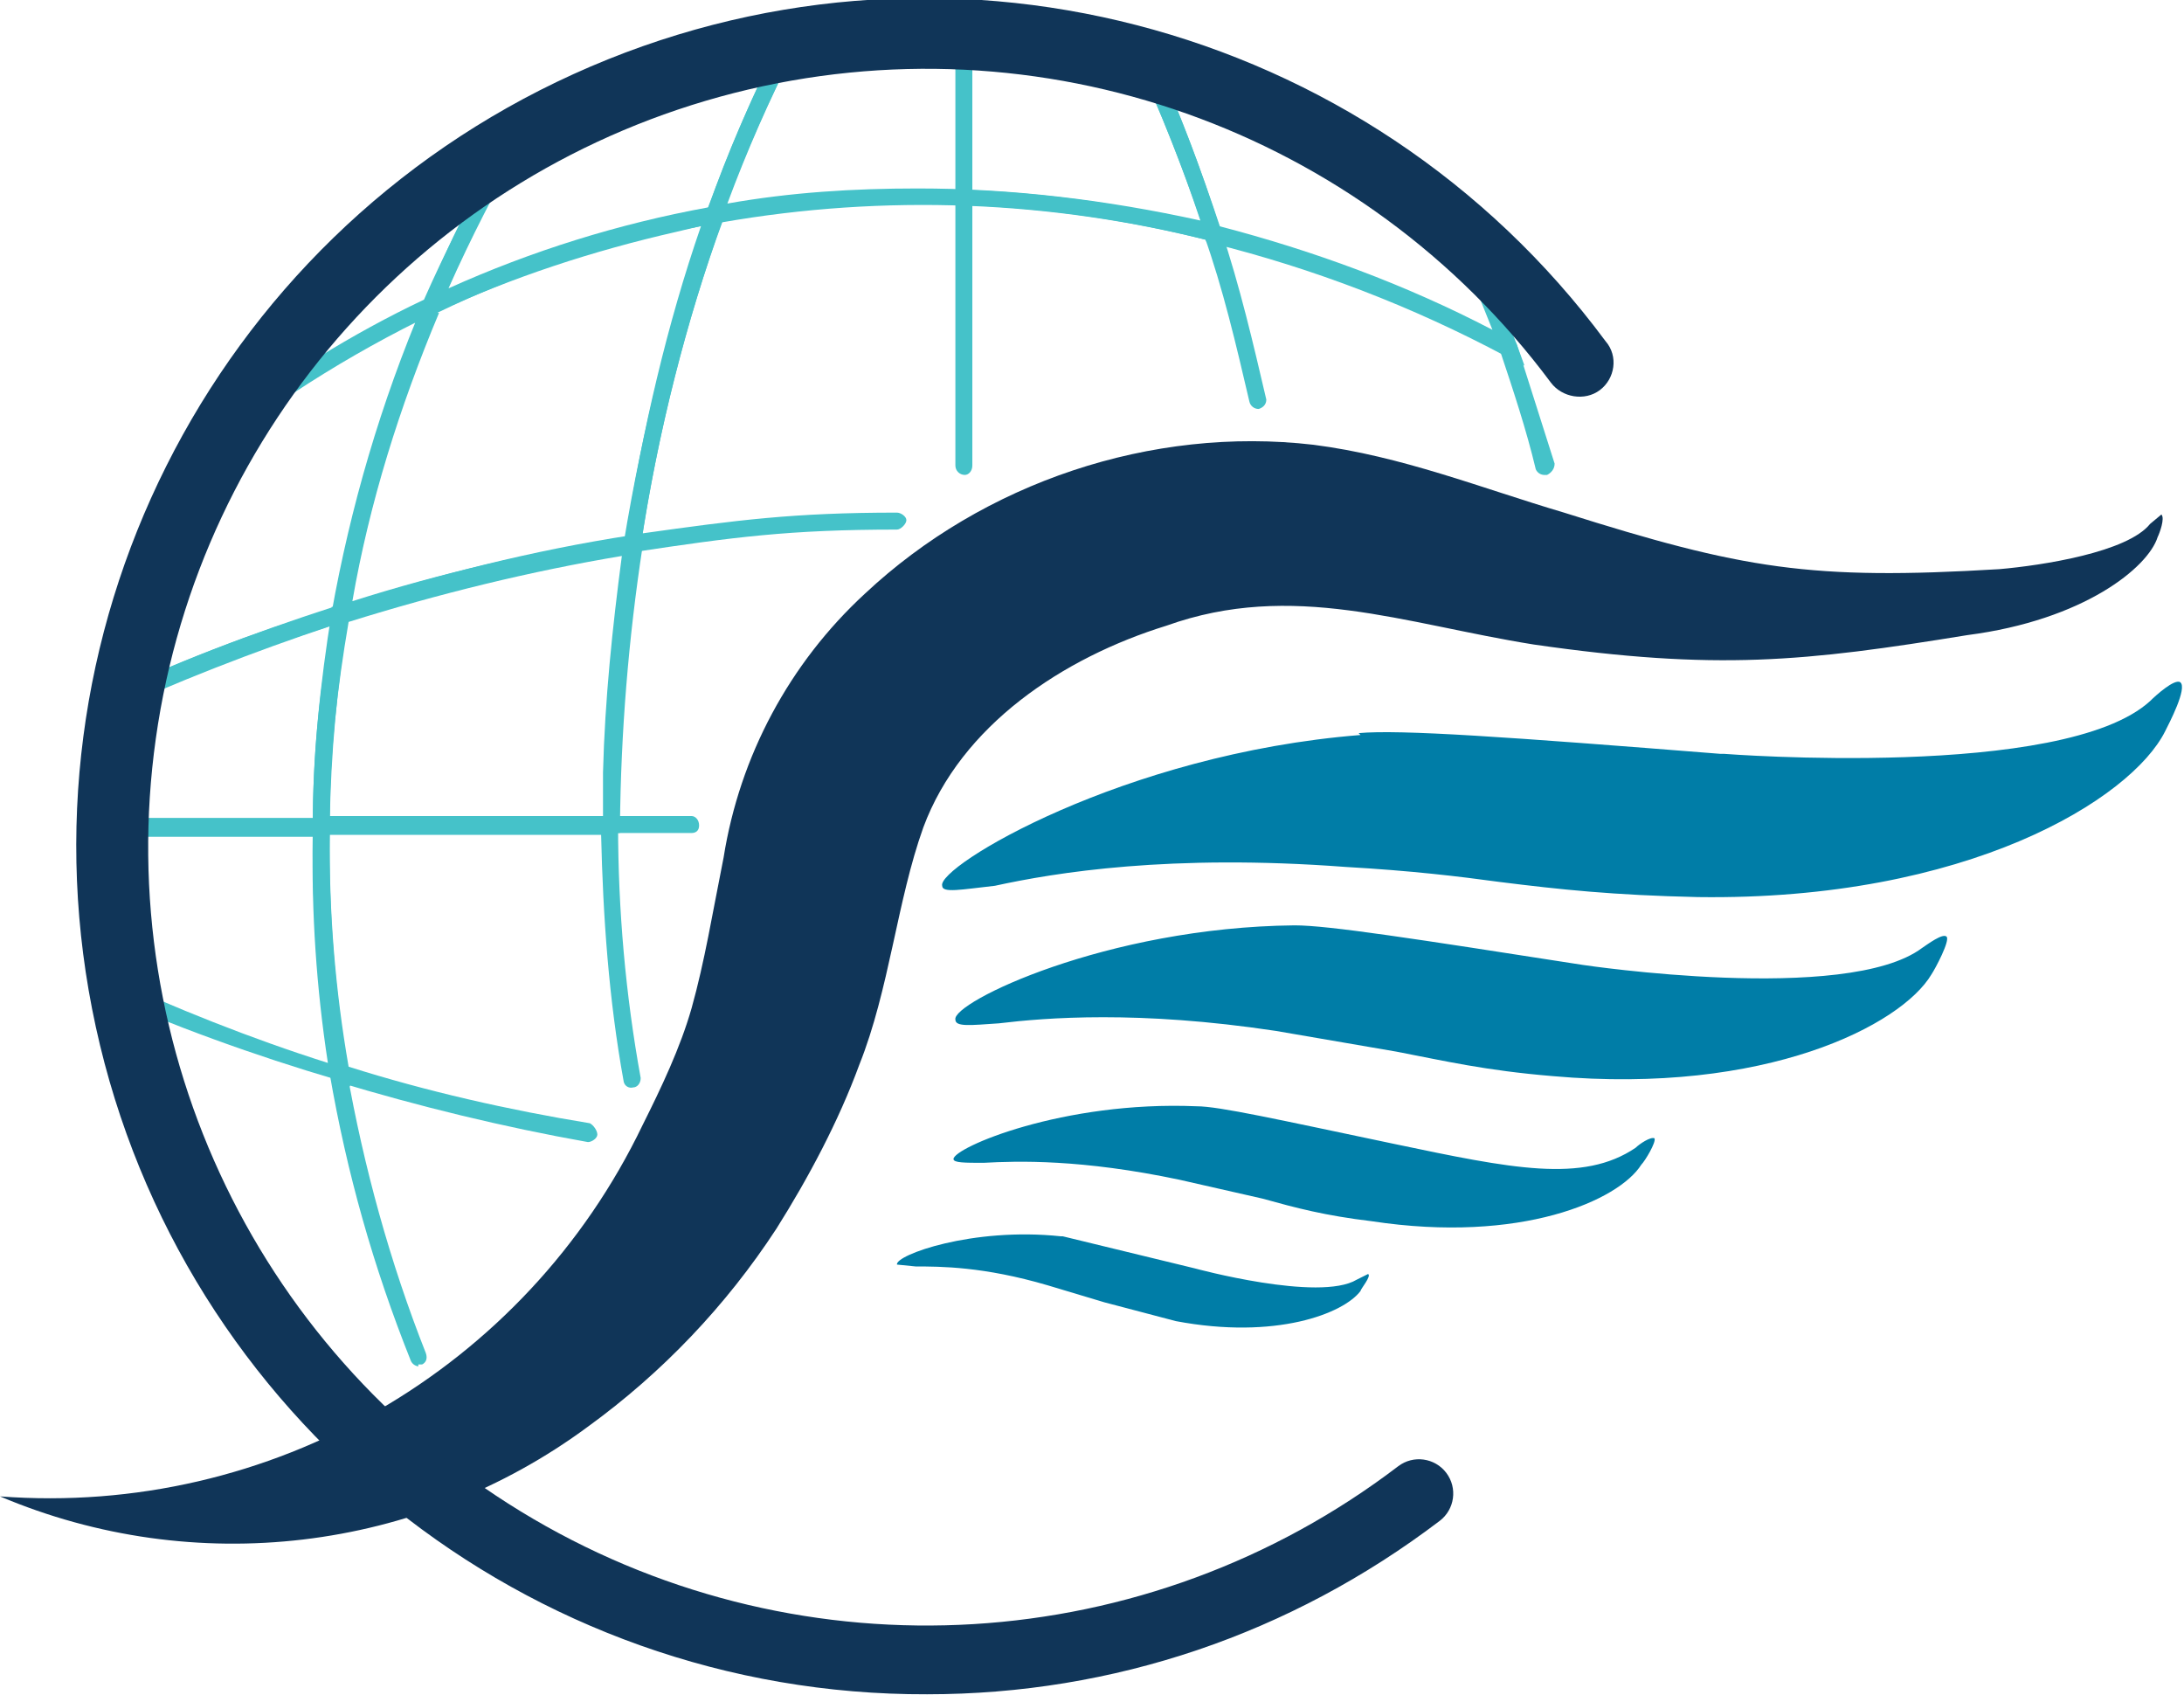
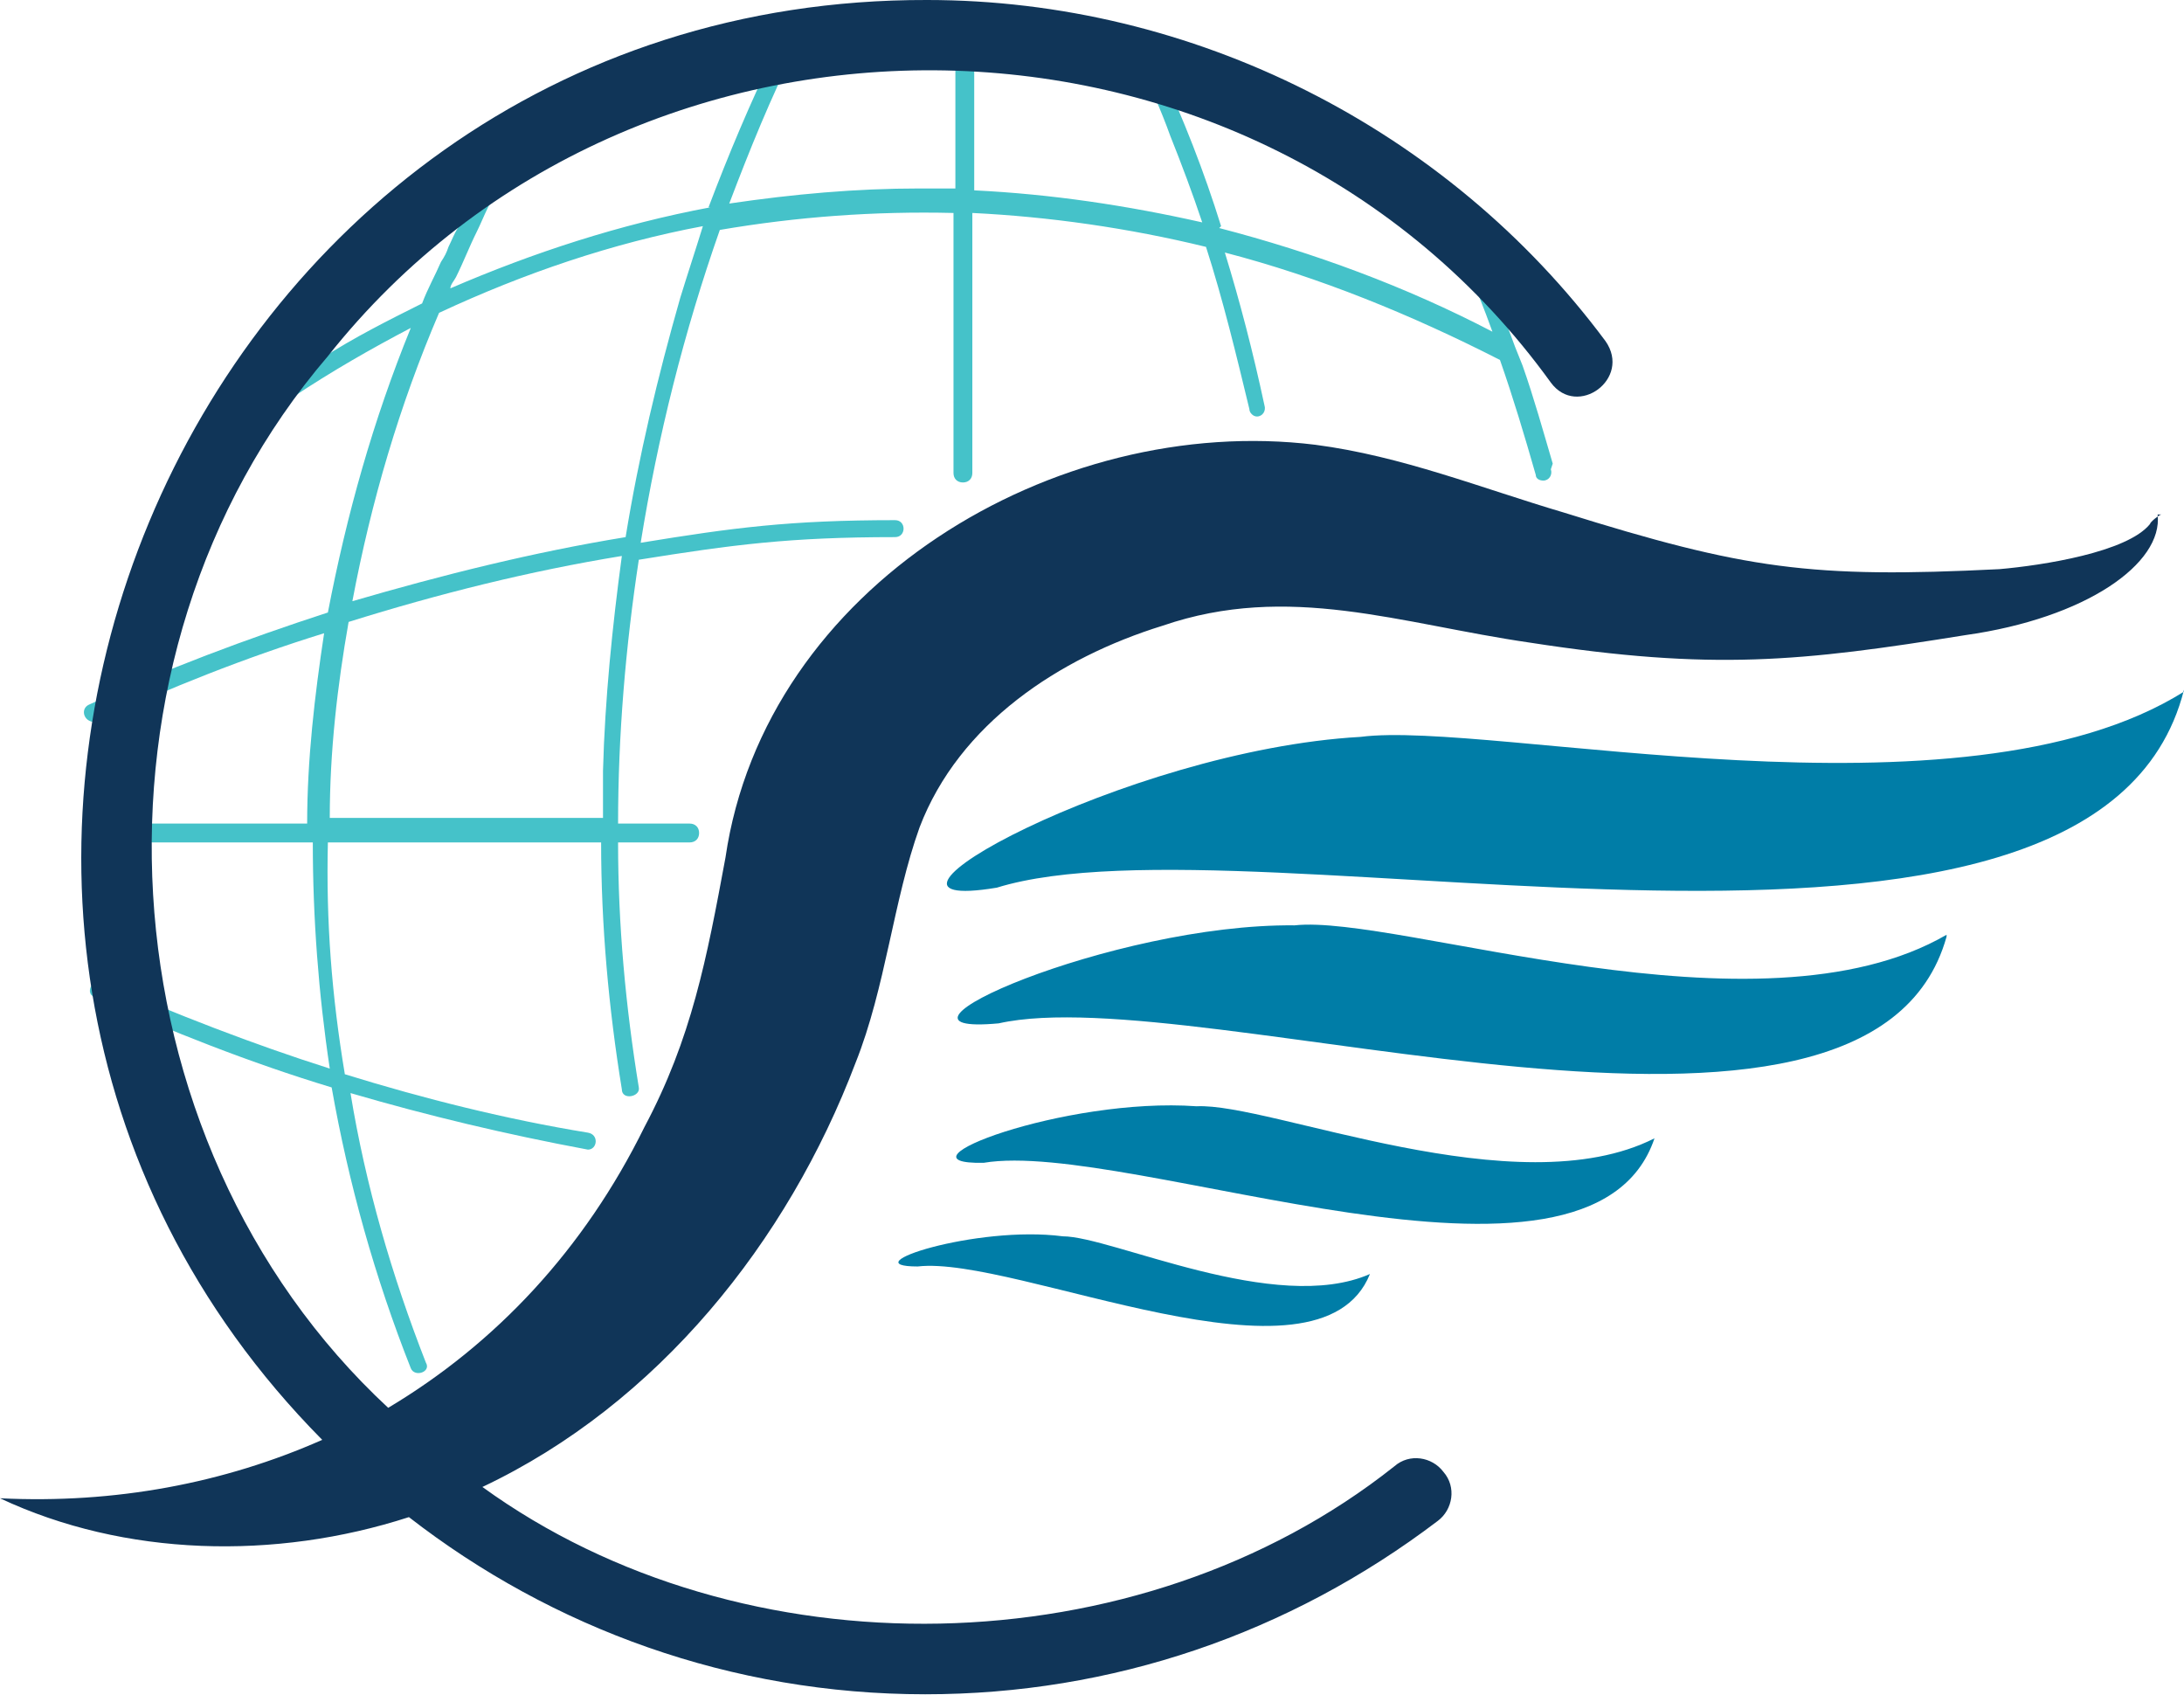
- <svg xmlns="http://www.w3.org/2000/svg" id="Layer_2" data-name="Layer 2" viewBox="0 0 115.9 89.9">
+ <svg xmlns="http://www.w3.org/2000/svg" id="a" viewBox="0 0 115.9 89.9">
  <defs>
-     <style>.cls-1{fill:#45c2c9}.cls-1,.cls-2,.cls-3{stroke-width:0}.cls-2{fill:#103558}.cls-3{fill:#007da7}</style>
+     <style>.b{fill:none;}.b,.c,.d,.e{stroke-width:0px;}.c{fill:#45c2c9;}.d{fill:#103558;}.e{fill:#007da7;}</style>
  </defs>
-   <g id="Layer_1-2" data-name="Layer 1">
-     <path d="m33 29.4.1-.6c1-6.1 2.5-12 4.4-17.6l.1-.2h.3a62.8 62.8 0 0 1 26.6 1c.2 0 .4.2.3.5 0 .2-.3.4-.5.3a62 62 0 0 0-26-1 93.9 93.9 0 0 0-4.2 16.5c5-.7 8-1.1 13.5-1.1.2 0 .5.2.5.4s-.3.5-.5.5c-5.7 0-8.7.4-14 1.2l-.6.1ZM82 25.2a.5.5 0 0 1-.5-.3c-.5-2.1-1.2-4.2-1.9-6.3 0-.2 0-.5.3-.6.2 0 .5 0 .6.3l2 6.3c0 .3-.2.5-.4.6H82Z" class="cls-1" />
-     <path d="M66.8 21.7a.5.5 0 0 1-.5-.4c-.7-3-1.4-6-2.4-8.8 0-.2.1-.5.3-.5.3-.1.5 0 .6.2 1 3 1.7 6 2.4 9 0 .2-.1.4-.4.5ZM5.2 38a.5.5 0 0 1-.2-.8c4.1-2 8.4-3.6 12.7-5 1-5.4 2.6-10.9 4.8-16.1.1-.3.4-.4.6-.3.2.1.3.4.2.6a75.2 75.2 0 0 0-4.8 16.3v.2l-.3.1a109.3 109.3 0 0 0-13 5Z" class="cls-1" />
-     <path d="m17.5 33.2.1-.7c1-5.6 2.6-11.1 4.9-16.5V16h.2a60 60 0 0 1 15.2-5l.7-.1-.2.7C36.4 17 34.9 23 34 29v.3h-.4c-5.1.9-10.3 2-15.4 3.7l-.7.2Zm5.8-16.6c-2.1 5-3.7 10.1-4.6 15.3 4.7-1.5 9.6-2.6 14.5-3.4.9-5.7 2.2-11.3 4-16.5a55.2 55.2 0 0 0-14 4.6ZM80.9 19.4l-1-.5a68 68 0 0 0-15.6-6l-.3-.1v-.3C62.9 9.2 61.6 6 60.3 3l-.4-.9.9.3c5.7 1.3 11 3.7 15.8 7l.1.1v.1c1.5 2.8 2.7 5.8 3.8 8.7l.4 1.1ZM64.7 12c5 1.3 9.9 3.1 14.5 5.5-1-2.5-2-5-3.2-7.4-4.4-3-9.3-5.3-14.5-6.6a84 84 0 0 1 3.2 8.5Z" class="cls-1" />
-     <path d="m65 13-.7-.2a61.8 61.8 0 0 0-26.3-1l-.7.2.2-.8C38.7 8 40 4.8 41.5 2v-.2h.3a48 48 0 0 1 19 .5h.2v.3c1.5 3 2.7 6.3 3.8 9.6l.3.8Zm-16.3-3c5 0 10 .6 15 1.7-1-3-2.1-5.8-3.4-8.5a47.1 47.1 0 0 0-18.1-.6 76.7 76.7 0 0 0-3.6 8.2c3.4-.6 6.7-.8 10.1-.8Z" class="cls-1" />
-     <path d="m22 17.1.5-1c1.3-3.2 2.8-6.2 4.5-9v-.2h.2c4.5-2.6 9.4-4.3 14.6-5.2l.9-.1-.4.8a78.6 78.6 0 0 0-4 9.1v.3H38l-2.1.5c-4.4 1-8.7 2.4-12.8 4.3l-1 .6Zm5.7-9.5c-1.4 2.5-2.7 5-3.9 7.7A59.6 59.6 0 0 1 37.6 11c1-2.9 2.2-5.6 3.5-8.2-4.7.9-9.2 2.5-13.4 4.8Z" class="cls-1" />
-     <path d="m8.3 26.5 1.1-2.1C13.5 17 19.6 11 27.2 6.8l1.4-.8-.8 1.4a80 80 0 0 0-4.5 9v.1l-.2.1c-4.6 2.2-9 5-13 8.3l-1.8 1.6Zm17.9-18a44 44 0 0 0-14.7 14.2c3.5-2.7 7.2-5 11-6.8 1.1-2.5 2.4-5 3.7-7.5ZM32.9 44.2H16.6v-.4c0-3.8.4-7.6 1-11.3v-.3h.3c5.2-1.7 10.4-3 15.6-3.8h.6v.6a104.5 104.5 0 0 0-1.2 14.8v.4Zm-15.4-.9H32V41c.1-3.9.5-7.7 1-11.5-4.8.8-9.7 2-14.5 3.5-.6 3.5-1 7-1 10.4Z" class="cls-1" />
-     <path d="M17 44.2a.5.5 0 0 1-.4-.4c0-3.5.3-7 1-10.6-4.2 1.4-8.3 3-12.2 4.8-.2 0-.5 0-.6-.2 0-.3 0-.5.2-.6 4.2-2 8.5-3.7 13-5l.7-.3-.2.8a72 72 0 0 0-1 11c0 .3-.2.5-.5.5ZM36.7 44.2h-4.3c-.3 0-.5-.2-.5-.4s.2-.5.5-.5h4.3c.2 0 .4.2.4.5s-.2.4-.4.4Z" class="cls-1" />
-     <path d="M31.2 60.6c-4.5-.8-9-1.9-13.3-3.2l-.3-.1V57a73.3 73.3 0 0 1-1-13.2v-.5h16.2v.5c0 4.5.4 9 1.2 13.4 0 .3-.2.5-.4.5a.4.4 0 0 1-.5-.3c-.8-4.4-1.1-8.8-1.2-13.1H17.5a67.7 67.7 0 0 0 1 12.3c4.1 1.3 8.5 2.3 12.8 3 .2.1.4.4.4.6 0 .2-.3.4-.5.4Z" class="cls-1" />
-     <path d="m18.6 57.6-.7-.3A108 108 0 0 1 5 52.6a.5.5 0 0 1 .4-.9c3.9 1.8 7.9 3.4 12 4.7a70.2 70.2 0 0 1-.8-12H5.2c-.3 0-.5-.3-.5-.5s.2-.5.5-.5h12.3v.5a69.4 69.4 0 0 0 1 13v.8Z" class="cls-1" />
-     <path d="M22.2 72.5a.5.5 0 0 1-.4-.3c-2-5-3.4-10-4.3-15.2 0-.3.2-.5.4-.5.3 0 .5.1.5.3.9 5.1 2.3 10.2 4.2 15 .1.3 0 .5-.2.6h-.2ZM51.2 25.2a.5.5 0 0 1-.5-.5V1.6c0-.3.2-.5.5-.5s.4.2.4.5v23.1c0 .3-.2.5-.4.5Z" class="cls-1" />
-     <path d="M72.2 39C59.6 40 49.7 46 50 47c0 .4 1 .2 2.8 0 3.2-.7 9.3-1.7 18.6-1 3.5.2 6 .5 8.2.8 3.2.4 6 .7 10.5.8 14.3.2 23-5.2 24.8-8.8.2-.4 1.2-2.3.8-2.6-.3-.2-1.3.7-1.6 1-4.6 4.2-22.6 2.8-22.6 2.8h-.2c-11.3-.9-17-1.3-19.2-1.1ZM68.7 49.1c-10 .1-18.2 4.1-18 5 0 .4.8.3 2.3.2 2.5-.3 7.4-.7 14.7.4l6.4 1.1c2.6.5 4.7 1 8.3 1.3 11.3 1 18.5-2.7 20.1-5.4.2-.3 1-1.8.8-2-.2-.2-1 .4-1.3.6-4 3-18 .9-18 .9-9-1.4-13.5-2.1-15.3-2.1ZM50.6 61.5c0-.6 5.8-3.1 12.9-2.8 1.2 0 4.3.7 10.5 2s10 2.1 12.8.2c.2-.2.8-.6 1-.5.1.2-.5 1.2-.7 1.4-1.2 1.9-6.4 4.2-14.3 3-2.5-.3-4-.7-5.8-1.2l-4.4-1c-5.2-1.1-8.6-1-10.4-.9-1 0-1.6 0-1.6-.2ZM56.3 65.6c-4.7-.5-8.8 1-8.7 1.5l1 .1c1.3 0 3.6 0 7 1l3 .9 3.8 1c5.3 1 8.9-.4 9.8-1.6 0-.1.6-.8.4-.9l-.6.3c-2 1.2-8.6-.6-8.6-.6l-7-1.7Z" class="cls-3" />
-     <path d="m114.7 27.3-.6.5c-1.2 1.5-5.7 2.2-8 2.4-10 .6-13.6 0-23.1-3-4.4-1.3-8.6-3-13.3-3.6-8.6-1-17.5 2-23.8 7.9a24.2 24.2 0 0 0-7.5 14c-.6 3-1 5.5-1.7 8-.6 2.1-1.6 4.2-2.6 6.2A34.9 34.9 0 0 1 0 79.4a31.7 31.7 0 0 0 31.2-3.7 40 40 0 0 0 10-10.5c1.7-2.7 3.3-5.7 4.4-8.7 1.6-4 2-8.7 3.4-12.6 2-5.4 7.4-9 12.9-10.7 6.7-2.4 12.6-.1 19.5 1 9.7 1.4 14.4.9 23-.5 6.2-.8 9.6-3.6 10.1-5.2.1-.2.4-1 .2-1.2Z" class="cls-2" />
-     <path d="M49.2 89.9a45 45 0 1 1 36-71.8c.7.8.5 2-.3 2.6-.8.6-2 .4-2.6-.4a41.3 41.3 0 1 0-8.1 57.5 1.8 1.8 0 1 1 2.2 2.9c-7.9 6-17.3 9.2-27.2 9.2Z" class="cls-2" />
-   </g>
+   <path class="e" d="m87.8,60.4c-3.4,10.1-27.9,0-35.6,1.3-5.1.1,4.3-3.5,11.3-3,3.9-.2,17,5.4,24.3,1.7Z" />
+   <path class="e" d="m72.7,67.6c-2.7,6.7-18.8-1-24-.4-3.6,0,3.1-2.2,7.7-1.6,2.6,0,11.3,4.2,16.3,2Z" />
+   <path class="e" d="m115.9,36.6c-4.7,18.6-49.4,6.3-63,10.5-9,1.5,6.8-7.3,19.3-8,6.9-.9,31.9,5,43.7-2.4Z" />
+   <path class="e" d="m103.3,49.7c-4.1,14.7-39.6,2.2-50.3,4.6-7.5.7,6-5.3,15.7-5.2,5.5-.6,24.6,6.3,34.6.5Z" />
+   <path class="b" d="m18.7,31.9c4.8-1.4,9.6-2.6,14.5-3.4.7-4.3,1.6-8.6,2.9-12.7.4-1.3.8-2.5,1.2-3.8-4.8.9-9.5,2.5-14,4.6-2.1,4.9-3.6,10.1-4.6,15.3Z" />
+   <path class="b" d="m27.7,7.6h0c-.6,1.1-1.3,2.3-1.8,3.4-.2.4-.4.9-.6,1.3-.4.8-.8,1.6-1.1,2.4,0,.2-.2.4-.3.6,4.4-2,9-3.5,13.8-4.3h0s0,0,0,0c1-2.9,2.2-5.5,3.5-8.2-4.7.9-9.2,2.5-13.4,4.8Z" />
+   <path class="b" d="m38.7,10.8c3.3-.6,6.7-.8,10.1-.8h0c.7,0,1.3,0,2,0V2c-2.9,0-5.7.1-8.5.6-1.3,2.5-2.5,5.3-3.5,8.2Z" />
+   <path class="b" d="m17.5,43.3h14.5c0-.8,0-1.6,0-2.5.1-3.8.5-7.7,1-11.4-4.9.8-9.8,2-14.5,3.5-.6,3.4-.9,6.9-1,10.4Z" />
+   <path class="b" d="m60.3,3.2c-2.8-.7-5.8-1-8.7-1.2v8c4.1.2,8.1.8,12.1,1.7-.5-1.5-1.1-3.1-1.7-4.6-.5-1.4-1.1-2.6-1.7-4Z" />
+   <path class="b" d="m61.5,3.5c1.2,2.8,2.3,5.6,3.3,8.5,5,1.3,9.8,3.1,14.5,5.5-.9-2.5-2-5-3.2-7.4-4.4-3.1-9.3-5.3-14.5-6.7Z" />
+   <path class="c" d="m82.4,24.6c-.5-1.7-1-3.5-1.6-5.2h0s0,0,0,0l-.4-1s0,0,0,0c-1.1-3-2.3-6-3.8-8.8-4.8-3.3-10-5.7-15.7-7.1h0c-.2,0-.9-.2-1.1-.3h0c-2.8-.6-5.8-1-8.7-1,0,0,0,0,0,0-2.8,0-5.7,0-8.5.5h0c-.3,0-.8.1-1.1.2h0c-5.1.9-10,2.6-14.5,5.1-1,1.6-1.9,3.4-2.7,5.1,0,0,0,0,0,0-.2.3-.3.6-.5,1-.1.3-.2.5-.4.8-.3.7-.7,1.4-1,2.2-1.8.9-3.6,1.8-5.3,2.9-.6.7-1.1,1.4-1.6,2.1,2.1-1.4,4.2-2.6,6.3-3.7-2,4.9-3.4,9.9-4.4,15.1h0s0,0,0,0c-4.3,1.4-8.6,3-12.7,4.9-.4.2-.3.8.2.9h0c0,0,.1,0,.2,0,3.9-1.8,7.9-3.4,12.1-4.7-.5,3.3-.9,6.7-.9,10.1H5.2c-.3,0-.5.2-.5.5s.2.5.5.5h11.4c0,4,.3,8,.9,12-4.1-1.3-8.2-2.9-12.1-4.6-.5-.2-.9.6-.4.8,4,1.8,8.3,3.5,12.6,4.8h0s0,0,0,0c.9,5.1,2.3,10.1,4.2,14.9.2.5,1.1.2.8-.3-1.8-4.6-3.2-9.4-4-14.3,4.1,1.2,8.3,2.2,12.6,3,0,0,0,0,0,0h0c.5,0,.6-.8,0-.9-4.3-.7-8.7-1.8-12.9-3.1-.7-4.2-1-8.1-.9-12.3h14.5c0,4.4.4,8.8,1.1,13.1,0,.6,1,.4.9-.1-.7-4.3-1.1-8.6-1.1-13h3.8c.3,0,.5-.2.5-.5s-.2-.5-.5-.5h-3.8c0-4.7.4-9.4,1.1-14h0c5-.8,8-1.2,13.6-1.2.6,0,.6-.9,0-.9-5.6,0-8.6.4-13.5,1.2.9-5.6,2.3-11.2,4.2-16.6,4.1-.7,8.2-1,12.4-.9v13.8c0,.3.2.5.5.5s.5-.2.5-.5v-13.8c4.1.2,8.3.8,12.4,1.8.9,2.8,1.6,5.7,2.3,8.6,0,.2.2.4.4.4h0c.3,0,.5-.3.4-.6-.6-2.8-1.3-5.5-2.1-8.1,5,1.3,9.9,3.3,14.6,5.7.7,2,1.3,4,1.9,6.1,0,.2.2.3.4.3h0c.3,0,.5-.3.4-.6Zm-50.4,16.3c0,.8,0,1.6,0,2.5h-14.5c0-3.5.4-7,1-10.4,4.8-1.5,9.6-2.7,14.5-3.5-.5,3.7-.9,7.6-1,11.4Zm4.1-25.1c-1.2,4.2-2.2,8.4-2.9,12.7-4.9.8-9.7,2-14.5,3.4,1-5.3,2.5-10.4,4.6-15.3,4.5-2.1,9.2-3.7,14-4.6-.4,1.3-.8,2.5-1.2,3.8Zm1.6-4.8h0s0,0,0,0c-4.8.9-9.4,2.4-13.8,4.3,0-.2.2-.4.3-.6.4-.8.7-1.6,1.1-2.4.2-.4.4-.9.6-1.3.6-1.2,1.2-2.3,1.8-3.4h0c4.2-2.3,8.7-3.9,13.4-4.8-1.3,2.7-2.4,5.3-3.5,8.2Zm13.1-1c-.7,0-1.3,0-2,0h0c-3.4,0-6.7.3-10.1.8,1.1-2.9,2.2-5.6,3.5-8.2,2.8-.5,5.7-.7,8.5-.6v8Zm.9,0V2c2.9.1,5.9.5,8.7,1.2.6,1.3,1.2,2.6,1.7,4,.6,1.5,1.2,3.1,1.7,4.6-4-.9-8-1.5-12.1-1.7Zm13.1,2c-.9-2.9-2-5.7-3.3-8.5,5.2,1.4,10.1,3.6,14.5,6.7,1.2,2.4,2.3,4.9,3.2,7.4-4.6-2.4-9.5-4.2-14.5-5.5Z" />
+   <path class="d" d="m114.7,27.3h0c-.1,0-.6.4-.6.5-1.2,1.5-5.7,2.2-8,2.4-10,.5-13.5,0-23.1-3-4.4-1.3-8.6-3-13.2-3.6-13.8-1.7-29.2,7.5-31.3,21.9-1,5.4-1.8,9.6-4.3,14.3-3.2,6.5-7.9,11.5-13.6,14.9-15.3-14.2-16.9-39.8-3.2-55.8C33.8-1.8,66.7-1.3,82.3,20.3c1.4,1.9,4.3-.2,2.9-2.2C76.8,6.8,63.3,0,49.2,0,9.5-.1-10.5,48.5,17.1,76.4c-5.2,2.3-11,3.4-17.1,3.1,6.6,3.1,14.6,3.3,21.7,1,7.6,5.9,17.1,9.4,27.4,9.4h0c9.9,0,19.3-3.2,27.2-9.2.8-.6,1-1.8.3-2.6-.6-.8-1.8-1-2.6-.3-13.6,10.8-34.6,11.1-48.4,1.1,9.3-4.4,16.2-13,19.8-22.5,1.6-4,2-8.6,3.4-12.5,2.1-5.5,7.4-9,12.9-10.7,6.7-2.3,12.6-.1,19.5.9,9.7,1.5,14.4,1,23.1-.4,6.4-.9,10.5-3.8,10.2-6.4Z" />
</svg>
